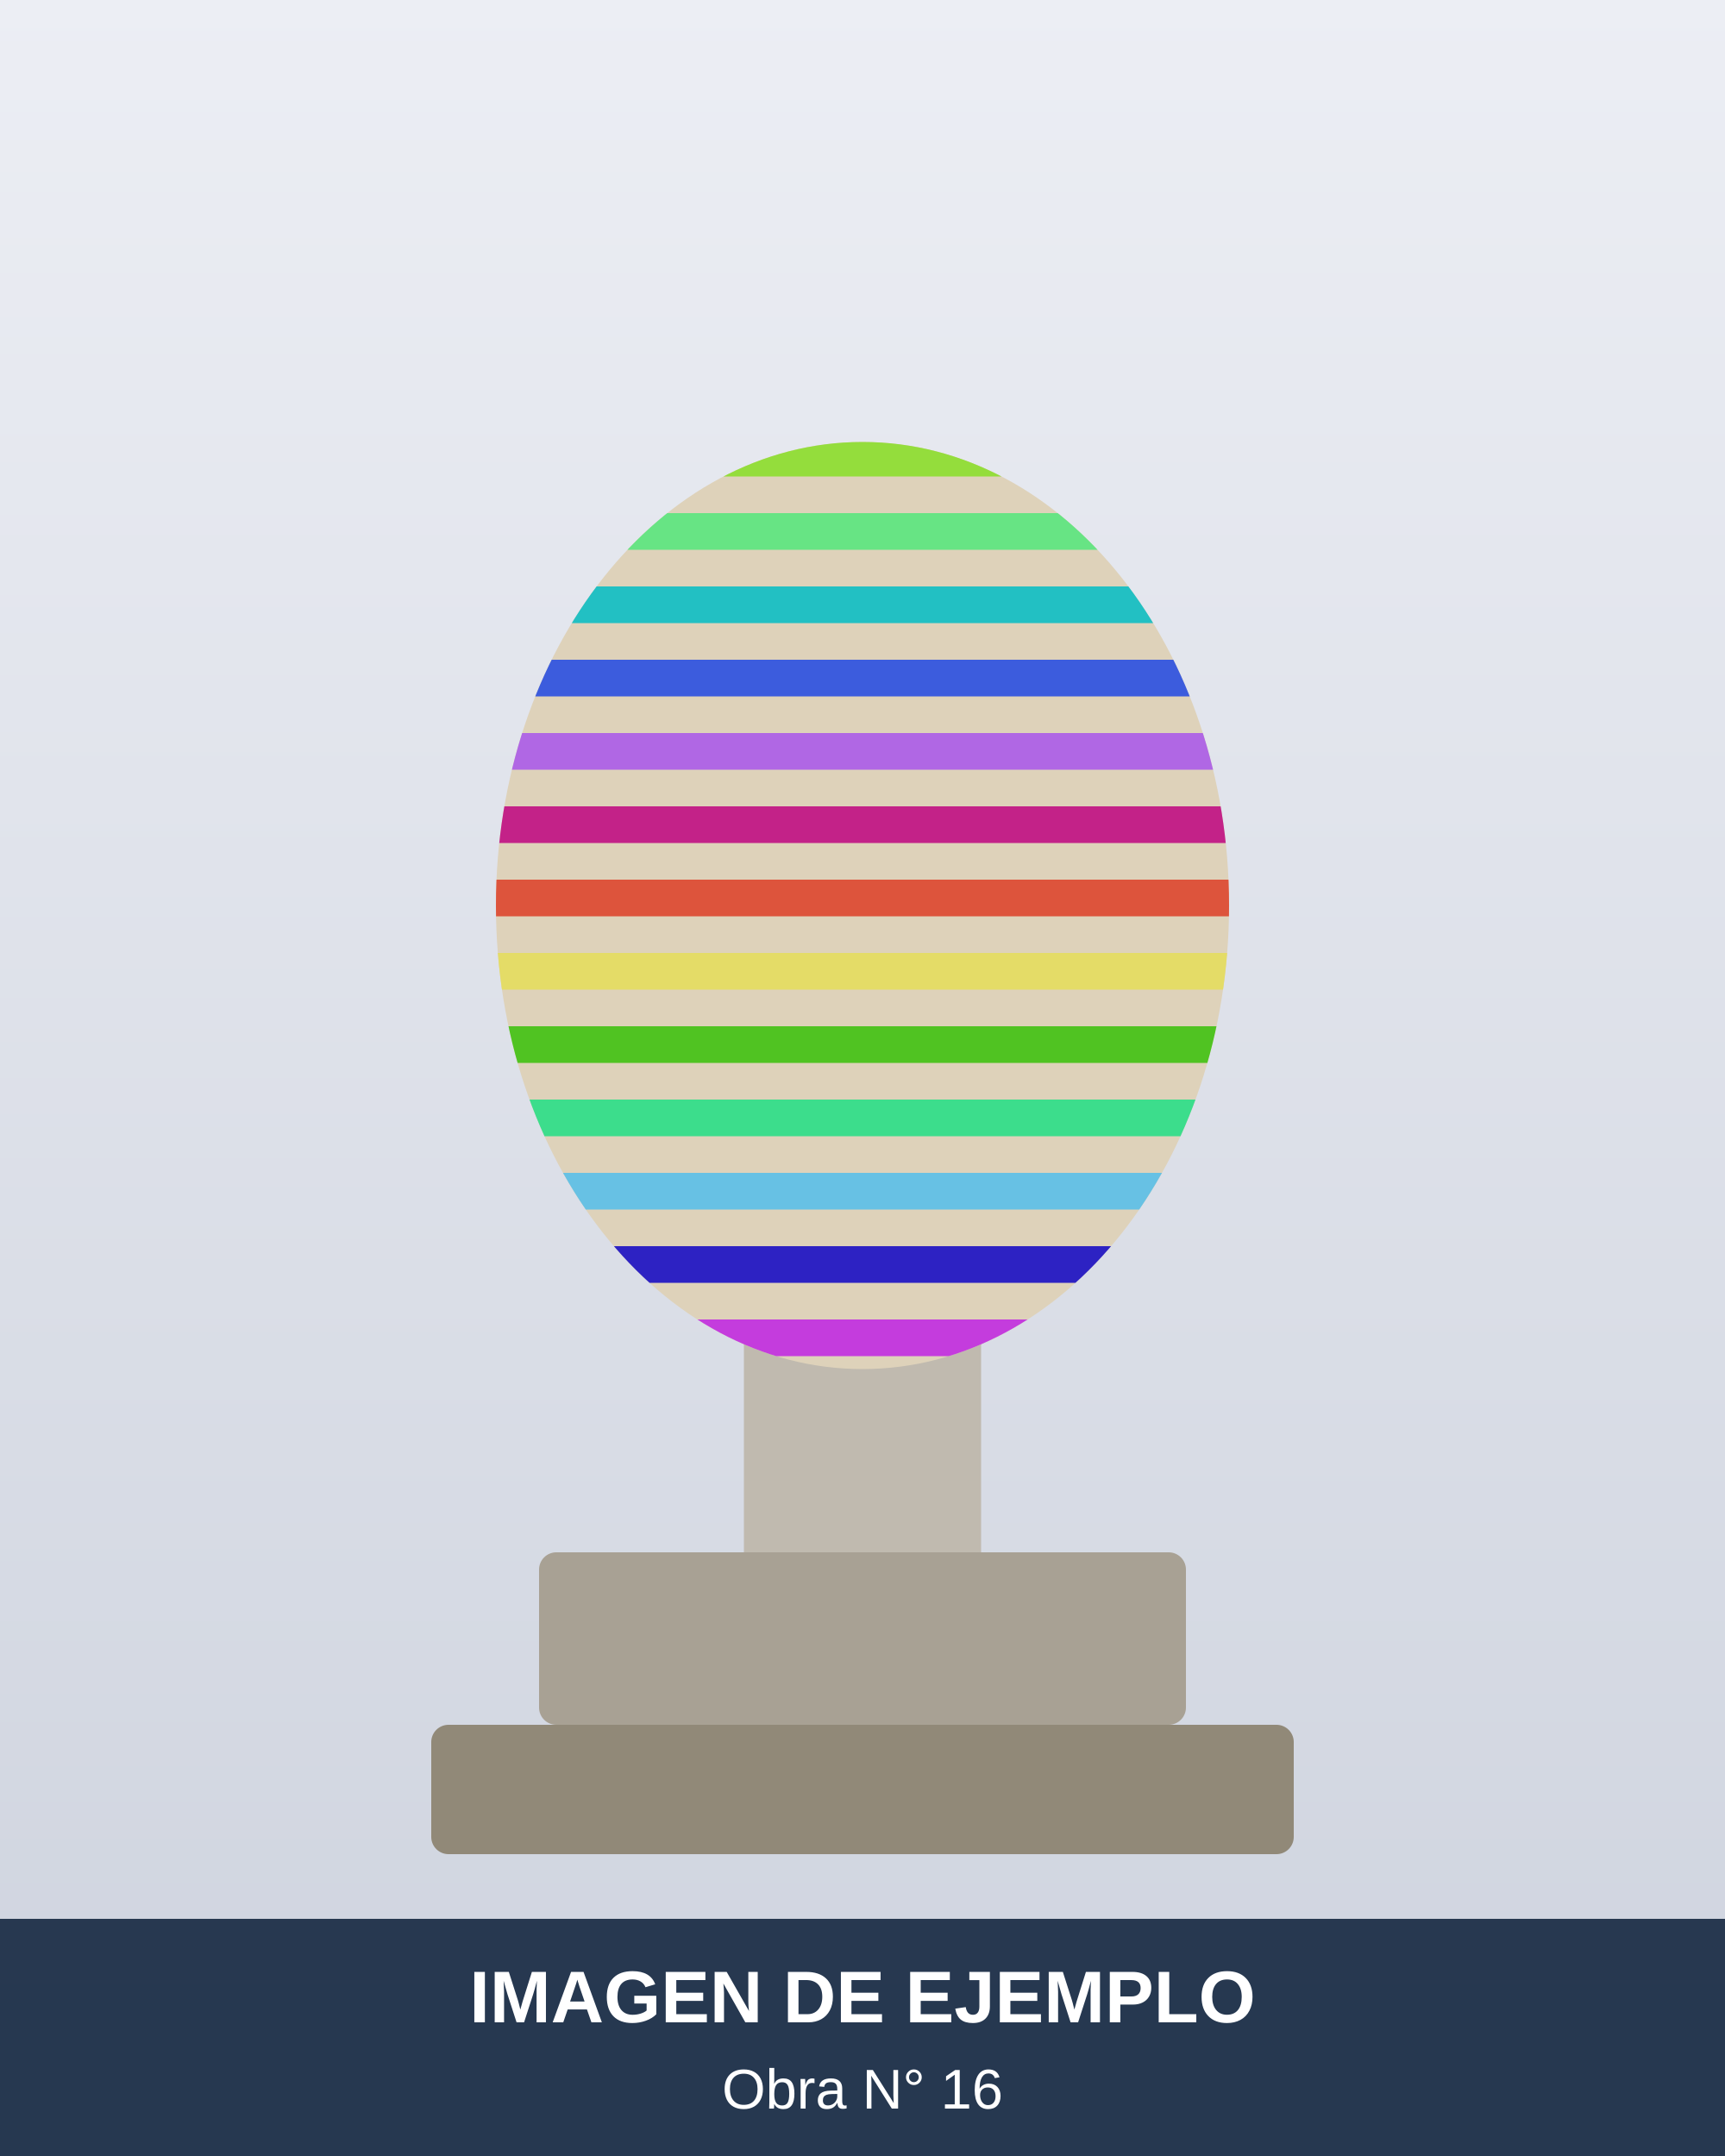
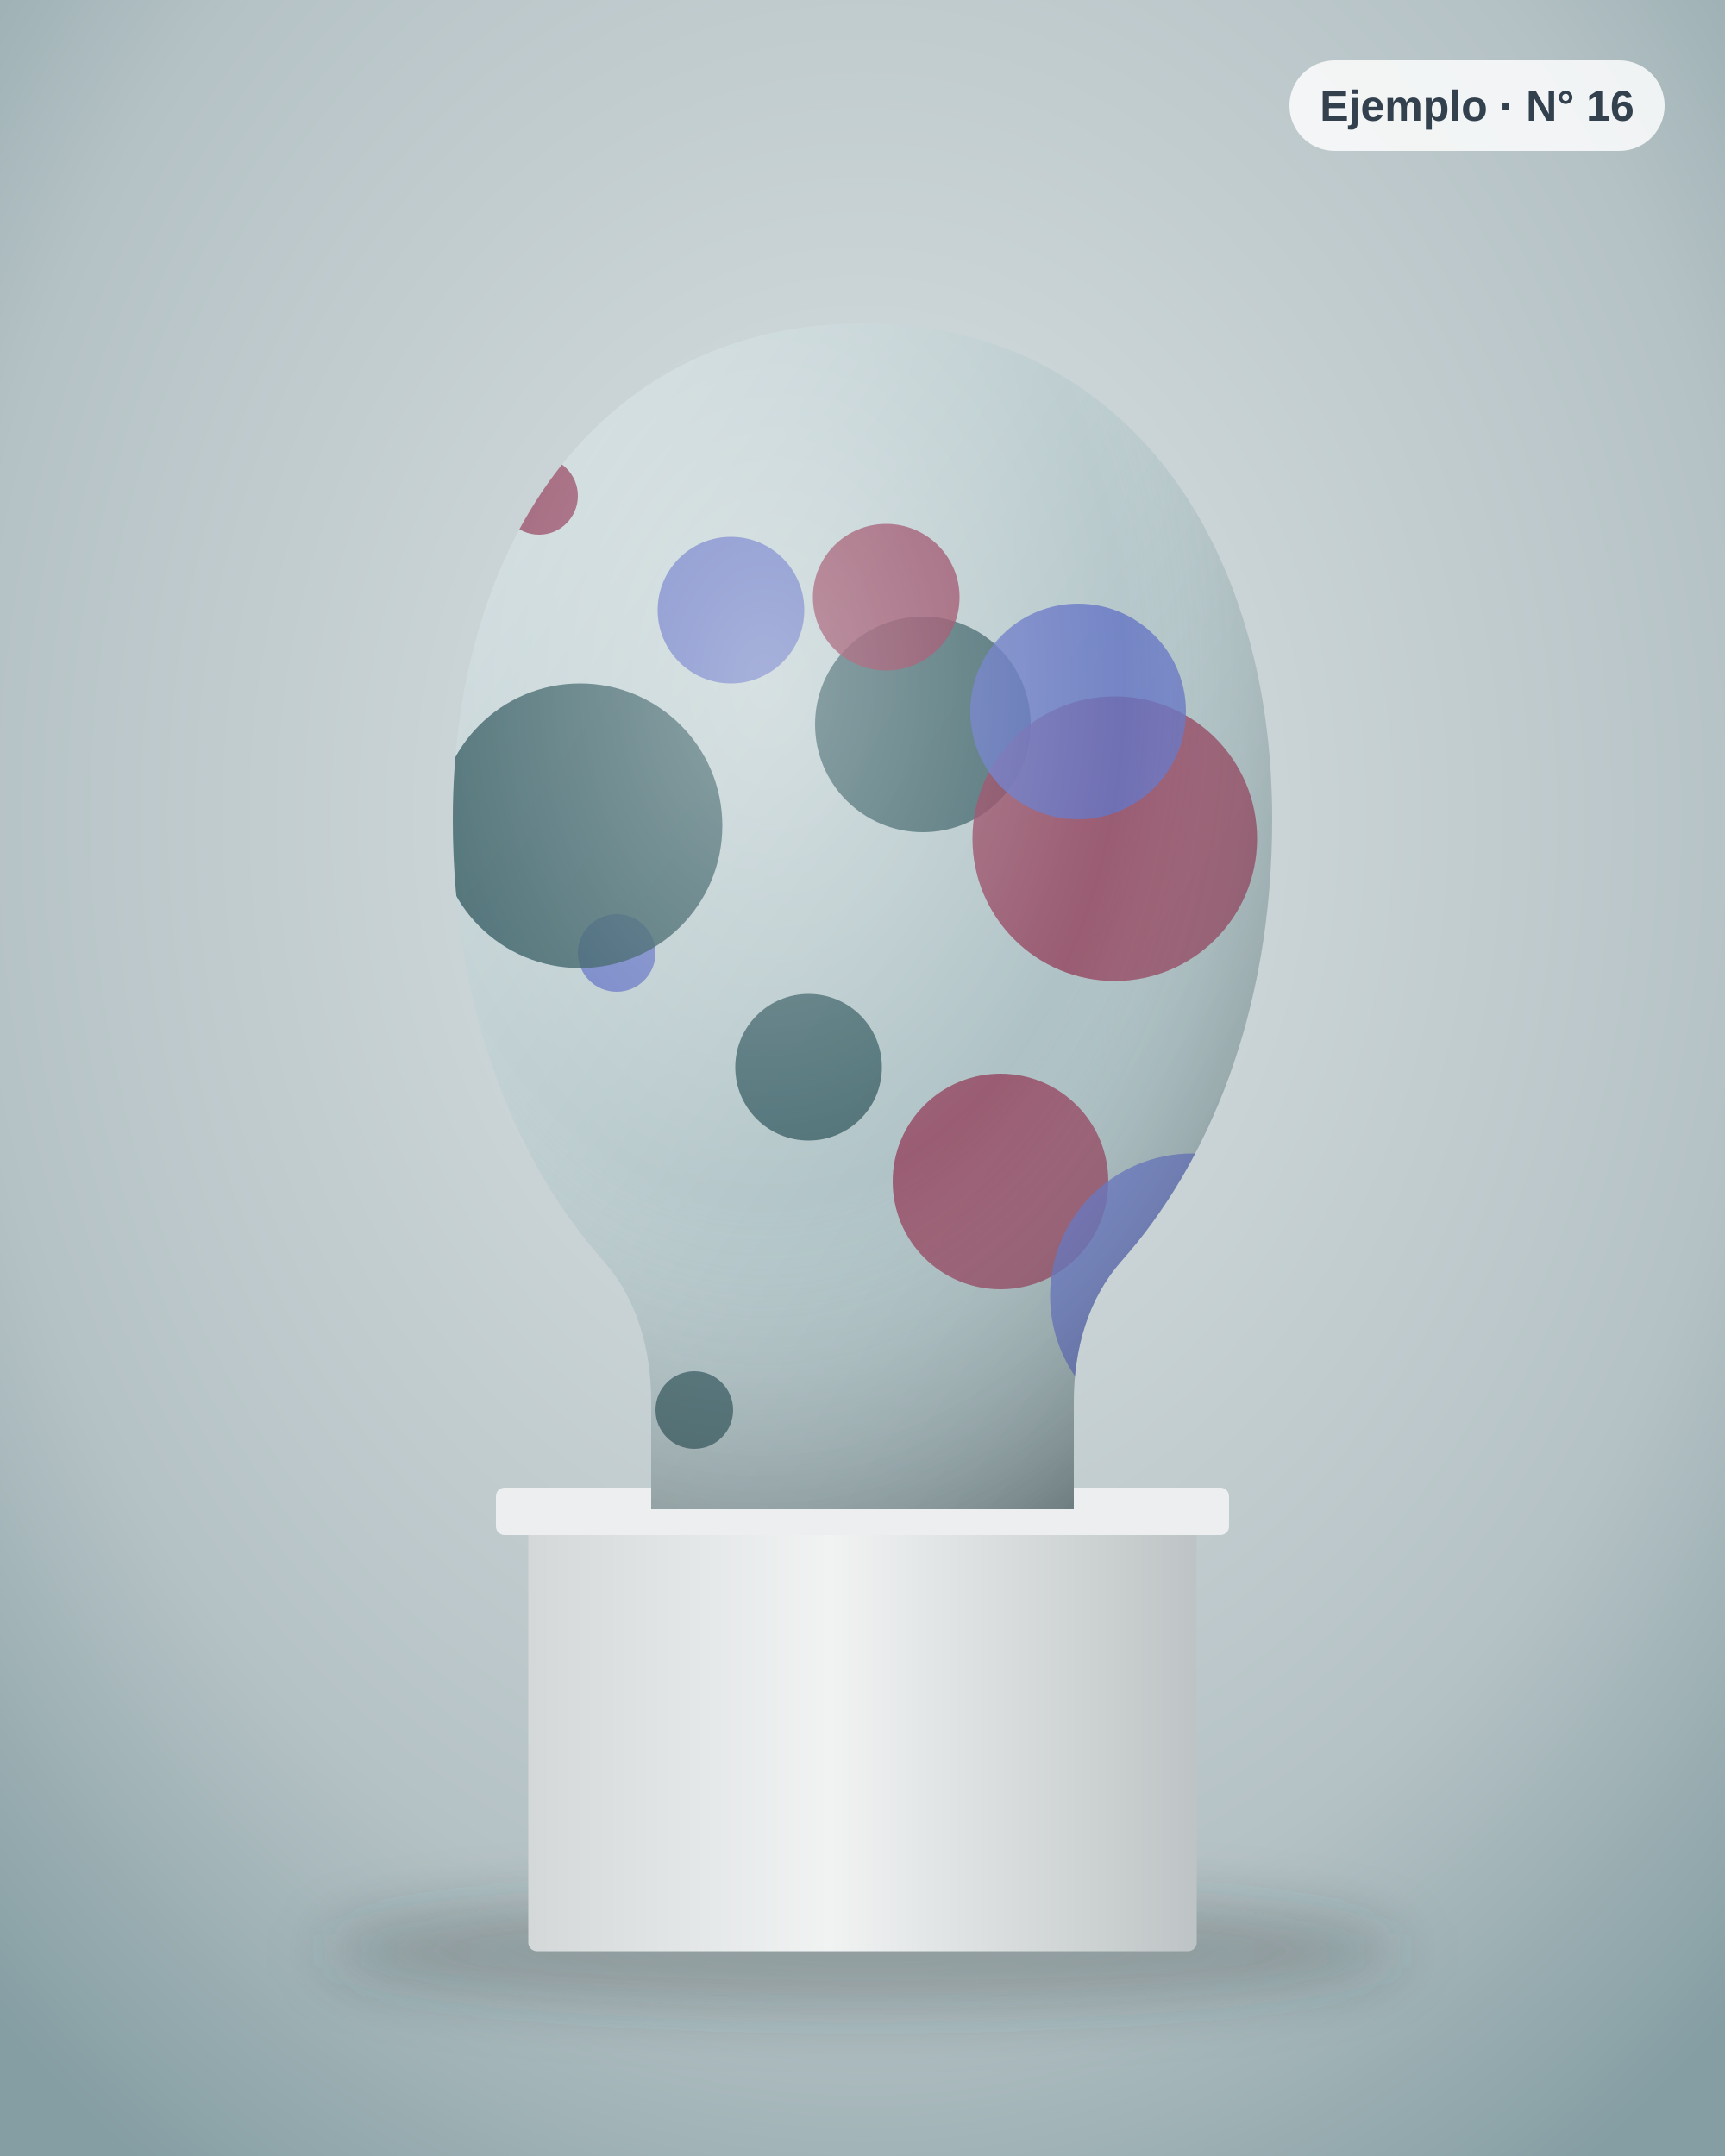
<svg xmlns="http://www.w3.org/2000/svg" viewBox="0 0 800 1000" width="800" height="1000">
  <defs>
-     <linearGradient id="f16" x1="0" y1="0" x2="0" y2="1">
-       <stop offset="0" stop-color="hsl(220 25% 94%)" />
-       <stop offset="1" stop-color="hsl(220 20% 84%)" />
+     <radialGradient id="fondoo16" cx="50%" cy="38%" r="75%">
+       <stop offset="0" stop-color="hsl(190 14% 88% / 1)" />
+       <stop offset="0.7" stop-color="hsl(190 12% 74% / 1)" />
+       <stop offset="1" stop-color="hsl(190 14% 58% / 1)" />
+     </radialGradient>
+     <linearGradient id="pielo16" x1="0" y1="0" x2="1" y2="1">
+       <stop offset="0" stop-color="hsl(190 18% 86% / 1)" />
+       <stop offset="1" stop-color="hsl(190 16% 66% / 1)" />
    </linearGradient>
-     <clipPath id="c16">
-       <ellipse cx="400" cy="420" rx="170" ry="215" />
+     <radialGradient id="luzo16" cx="38%" cy="30%" r="80%">
+       <stop offset="0" stop-color="#ffffff" stop-opacity="0.35" />
+       <stop offset="0.55" stop-color="#ffffff" stop-opacity="0" />
+       <stop offset="1" stop-color="#000000" stop-opacity="0.32" />
+     </radialGradient>
+     <linearGradient id="pedestalo16" x1="0" y1="0" x2="1" y2="0">
+       <stop offset="0" stop-color="hsl(190 6% 84% / 1)" />
+       <stop offset="0.45" stop-color="hsl(190 6% 95% / 1)" />
+       <stop offset="1" stop-color="hsl(190 6% 76% / 1)" />
+     </linearGradient>
+     <clipPath id="clipo16">
+       <path d="M400 150 C 520 150 590 250 590 380 C 590 470 560 540 520 585 C 505 602 498 625 498 650 L 498 700 L 302 700 L 302 650 C 302 625 295 602 280 585 C 240 540 210 470 210 380 C 210 250 280 150 400 150 Z" />
    </clipPath>
+     <filter id="bluro16" x="-20%" y="-200%" width="140%" height="500%">
+       <feGaussianBlur stdDeviation="14" />
+     </filter>
  </defs>
-   <rect width="800" height="1000" fill="url(#f16)" />
-   <rect x="345" y="600" width="110" height="130" fill="hsl(40 12% 72%)" />
-   <rect x="250" y="720" width="300" height="80" rx="8" fill="hsl(40 10% 62%)" />
-   <rect x="200" y="800" width="400" height="60" rx="8" fill="hsl(40 10% 52%)" />
-   <g clip-path="url(#c16)">
-     <rect width="800" height="1000" fill="hsl(40 35% 80%)" />
-     <rect x="0" y="170" width="800" height="17" fill="hsl(40 70% 45%)" />
-     <rect x="0" y="204" width="800" height="17" fill="hsl(87 70% 55%)" />
-     <rect x="0" y="238" width="800" height="17" fill="hsl(134 70% 65%)" />
-     <rect x="0" y="272" width="800" height="17" fill="hsl(181 70% 45%)" />
-     <rect x="0" y="306" width="800" height="17" fill="hsl(228 70% 55%)" />
-     <rect x="0" y="340" width="800" height="17" fill="hsl(275 70% 65%)" />
-     <rect x="0" y="374" width="800" height="17" fill="hsl(322 70% 45%)" />
-     <rect x="0" y="408" width="800" height="17" fill="hsl(9 70% 55%)" />
-     <rect x="0" y="442" width="800" height="17" fill="hsl(56 70% 65%)" />
-     <rect x="0" y="476" width="800" height="17" fill="hsl(103 70% 45%)" />
-     <rect x="0" y="510" width="800" height="17" fill="hsl(150 70% 55%)" />
-     <rect x="0" y="544" width="800" height="17" fill="hsl(197 70% 65%)" />
-     <rect x="0" y="578" width="800" height="17" fill="hsl(244 70% 45%)" />
-     <rect x="0" y="612" width="800" height="17" fill="hsl(291 70% 55%)" />
+   <rect width="800" height="1000" fill="url(#fondoo16)" />
+   <ellipse cx="400" cy="905" rx="250" ry="26" fill="hsl(190 12% 20% / 0.28)" filter="url(#bluro16)" />
+   <rect x="245" y="700" width="310" height="205" rx="4" fill="url(#pedestalo16)" />
+   <rect x="230" y="690" width="340" height="22" rx="4" fill="hsl(190 8% 93% / 1)" />
+   <path d="M400 150 C 520 150 590 250 590 380 C 590 470 560 540 520 585 C 505 602 498 625 498 650 L 498 700 L 302 700 L 302 650 C 302 625 295 602 280 585 C 240 540 210 470 210 380 C 210 250 280 150 400 150 Z" fill="url(#pielo16)" />
+   <g clip-path="url(#clipo16)">
+     <circle cx="250" cy="230" r="18" fill="hsl(340 38% 42% / 1)" opacity="0.8" />
+     <circle cx="339" cy="283" r="34" fill="hsl(230 45% 58% / 1)" opacity="0.8" />
+     <circle cx="428" cy="336" r="50" fill="hsl(190 30% 30% / 1)" opacity="0.8" />
+     <circle cx="517" cy="389" r="66" fill="hsl(340 38% 42% / 1)" opacity="0.8" />
+     <circle cx="286" cy="442" r="18" fill="hsl(230 45% 58% / 1)" opacity="0.8" />
+     <circle cx="375" cy="495" r="34" fill="hsl(190 30% 30% / 1)" opacity="0.8" />
+     <circle cx="464" cy="548" r="50" fill="hsl(340 38% 42% / 1)" opacity="0.8" />
+     <circle cx="553" cy="601" r="66" fill="hsl(230 45% 58% / 1)" opacity="0.8" />
+     <circle cx="322" cy="654" r="18" fill="hsl(190 30% 30% / 1)" opacity="0.8" />
+     <circle cx="411" cy="277" r="34" fill="hsl(340 38% 42% / 1)" opacity="0.8" />
+     <circle cx="500" cy="330" r="50" fill="hsl(230 45% 58% / 1)" opacity="0.8" />
+     <circle cx="269" cy="383" r="66" fill="hsl(190 30% 30% / 1)" opacity="0.8" />
  </g>
-   <rect x="0" y="890" width="800" height="110" fill="#10233d" opacity="0.88" />
-   <text x="400" y="938" text-anchor="middle" font-family="Segoe UI, Arial, sans-serif" font-size="34" font-weight="800" fill="#ffffff">IMAGEN DE EJEMPLO</text>
-   <text x="400" y="978" text-anchor="middle" font-family="Segoe UI, Arial, sans-serif" font-size="26" fill="#ffffff">Obra N° 16</text>
+   <path d="M400 150 C 520 150 590 250 590 380 C 590 470 560 540 520 585 C 505 602 498 625 498 650 L 498 700 L 302 700 L 302 650 C 302 625 295 602 280 585 C 240 540 210 470 210 380 C 210 250 280 150 400 150 Z" fill="url(#luzo16)" />
+   <g font-family="Segoe UI, Arial, sans-serif">
+     <rect x="598" y="28" width="174" height="42" rx="21" fill="#ffffff" fill-opacity="0.82" />
+     <text x="685" y="56" text-anchor="middle" font-size="20" font-weight="700" fill="#33414f">Ejemplo · N° 16</text>
+   </g>
</svg>
